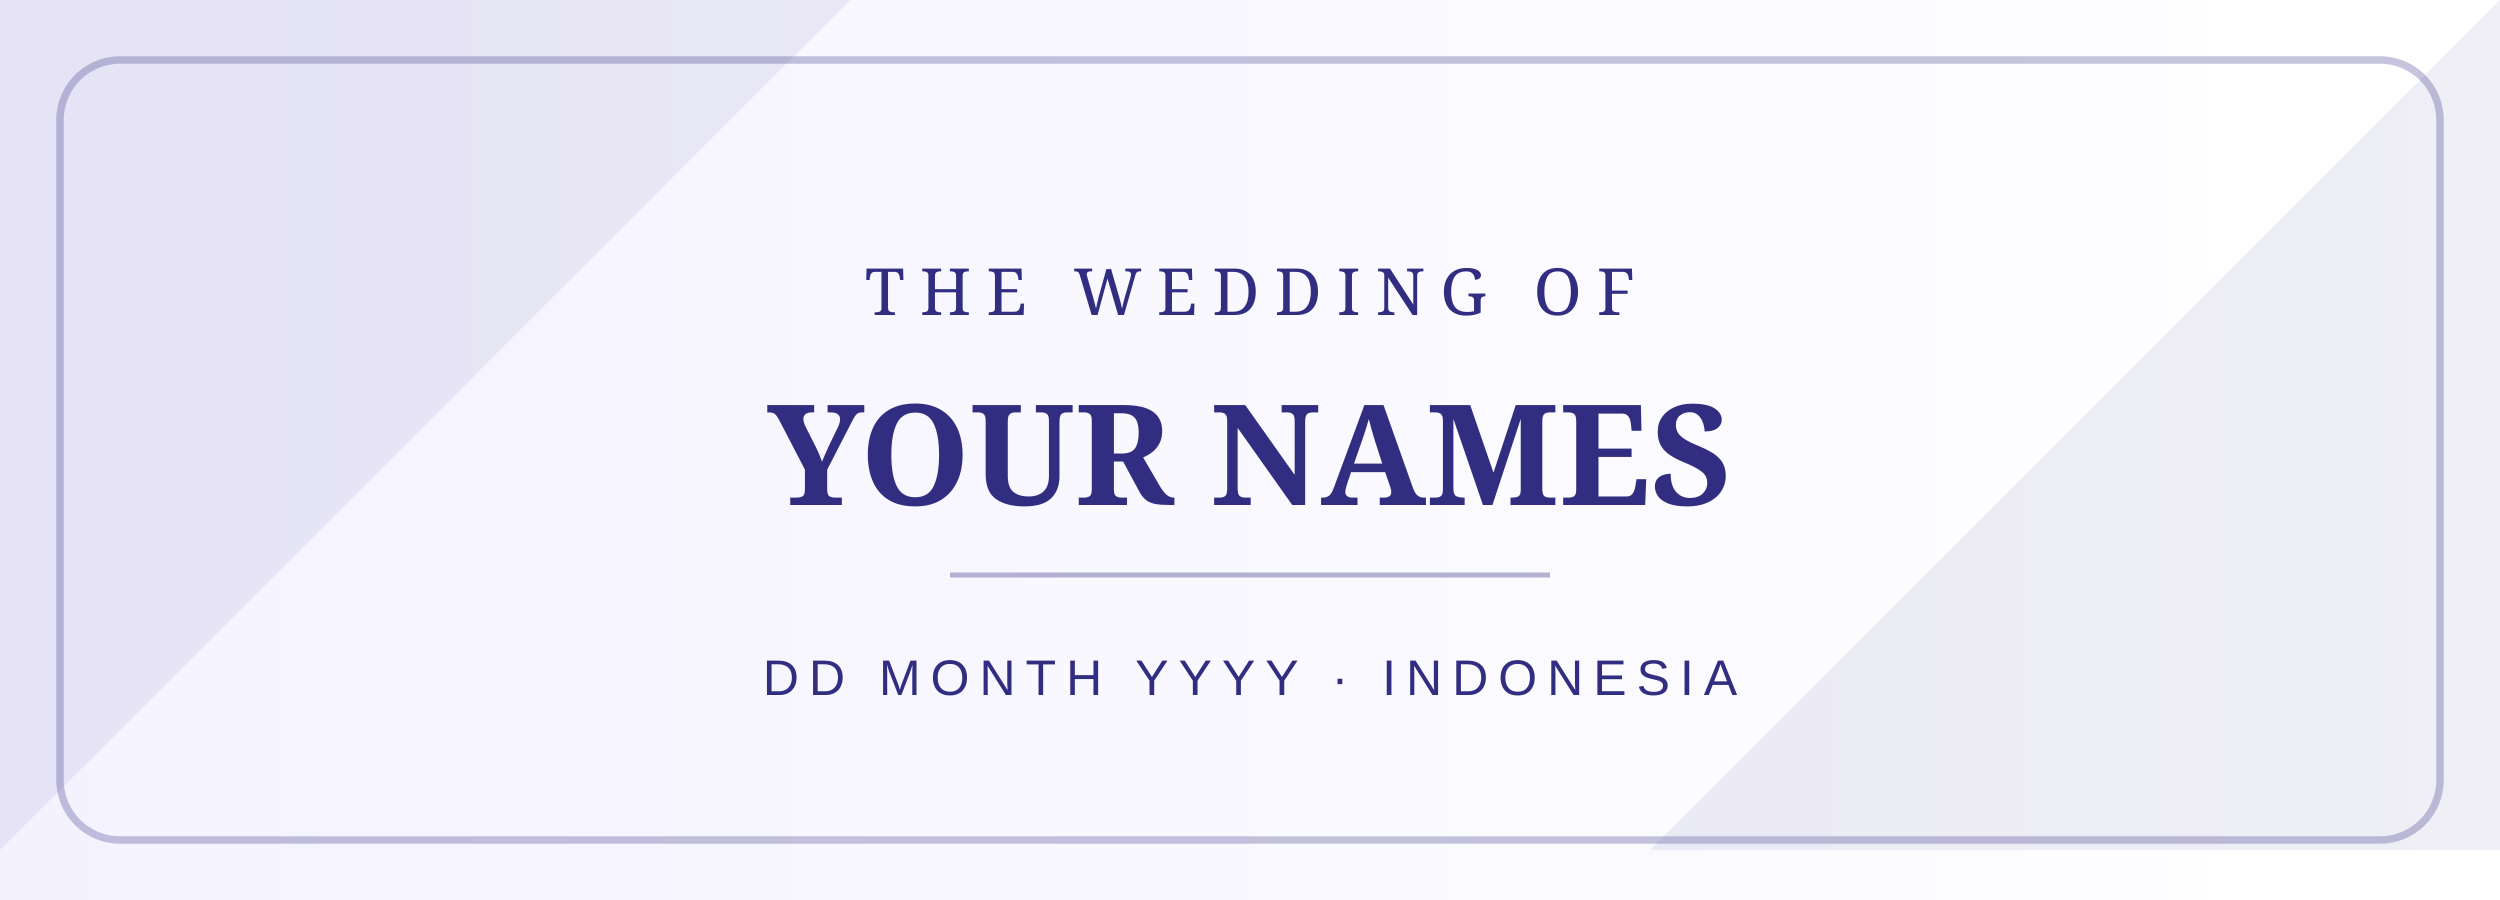
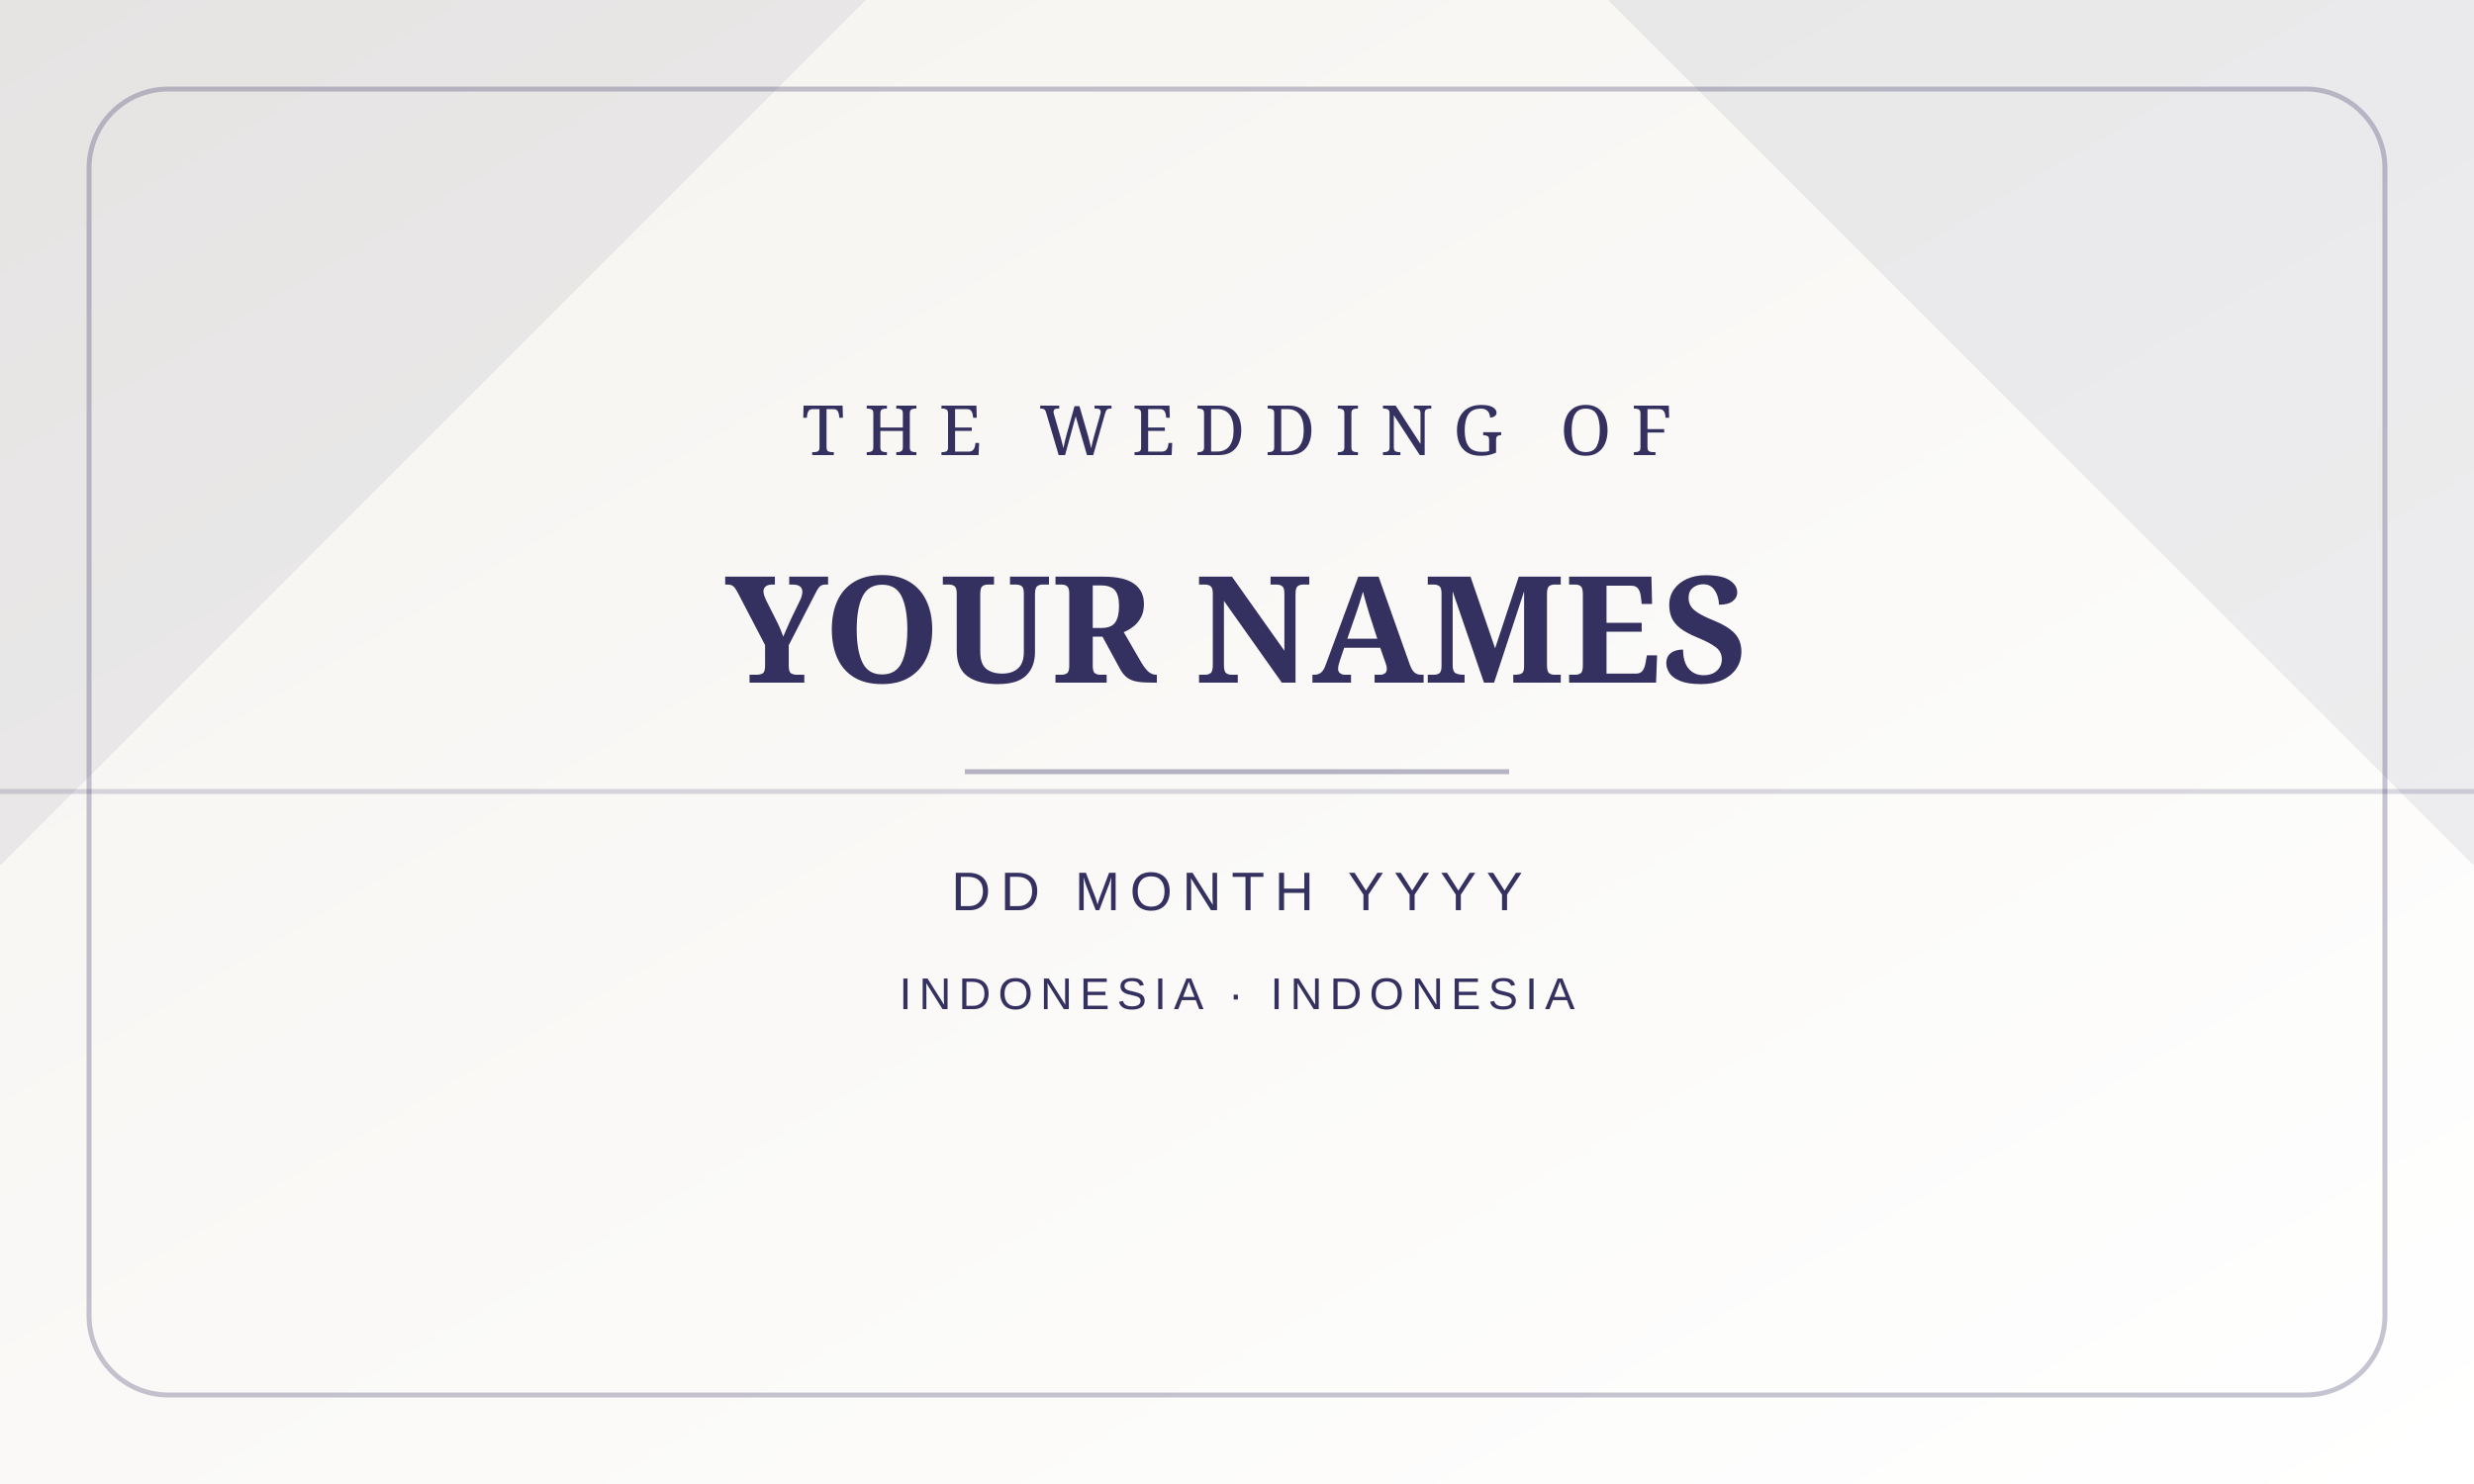
- <svg xmlns="http://www.w3.org/2000/svg" viewBox="0 0 500 180" role="img" aria-label="Modern Indonesian wedding invitation visual">
+ <svg xmlns="http://www.w3.org/2000/svg" viewBox="0 0 500 300">
  <defs>
-     <linearGradient id="g" x1="0" x2="1">
-       <stop stop-color="#f4f2ff" />
+     <linearGradient id="bg" x1="0" y1="0" x2="1" y2="1">
+       <stop stop-color="#f5f3ef" />
      <stop offset="1" stop-color="#ffffff" />
    </linearGradient>
+     <filter id="shadow">
+       <feDropShadow dx="0" dy="5" stdDeviation="6" flood-opacity=".12" />
+     </filter>
  </defs>
-   <rect width="500" height="180" fill="url(#g)" />
-   <path d="M0 170L170 0H0Z" fill="#312e81" opacity=".08" />
-   <path d="M500 0L330 170H500Z" fill="#312e81" opacity=".08" />
-   <rect x="12" y="12" width="476" height="156" rx="12" fill="none" stroke="#312e81" stroke-width="1.5" opacity=".28" />
-   <text x="250" y="63" text-anchor="middle" font-family="Georgia,serif" font-size="13" fill="#312e81" letter-spacing="3">THE WEDDING OF</text>
-   <text x="250" y="101" text-anchor="middle" font-family="Georgia,serif" font-size="28" font-weight="700" fill="#312e81">YOUR NAMES</text>
-   <line x1="190" y1="115" x2="310" y2="115" stroke="#312e81" opacity=".35" />
-   <text x="250" y="139" text-anchor="middle" font-family="Arial,sans-serif" font-size="10" fill="#312e81" letter-spacing="2">DD MONTH YYYY · INDONESIA</text>
+   <rect width="500" height="300" fill="url(#bg)" />
+   <path d="M0 0h175L0 175zM500 0H325l175 175z" fill="#34305f" opacity=".08" />
+   <path d="M0 160h500" stroke="#34305f" opacity=".18" />
+   <rect x="18" y="18" width="464" height="264" rx="16" fill="none" stroke="#34305f" opacity=".28" />
+   <g text-anchor="middle" fill="#34305f">
+     <text x="250" y="92" font-family="Georgia,serif" font-size="14" letter-spacing="4">THE WEDDING OF</text>
+     <text x="250" y="138" font-family="Georgia,serif" font-size="30" font-weight="700">YOUR NAMES</text>
+     <line x1="195" y1="156" x2="305" y2="156" stroke="#34305f" opacity=".35" />
+     <text x="250" y="184" font-family="Arial,sans-serif" font-size="11" letter-spacing="2">DD MONTH YYYY</text>
+     <text x="250" y="204" font-family="Arial,sans-serif" font-size="9" letter-spacing="1.5">INDONESIA · INDONESIA</text>
+   </g>
</svg>
